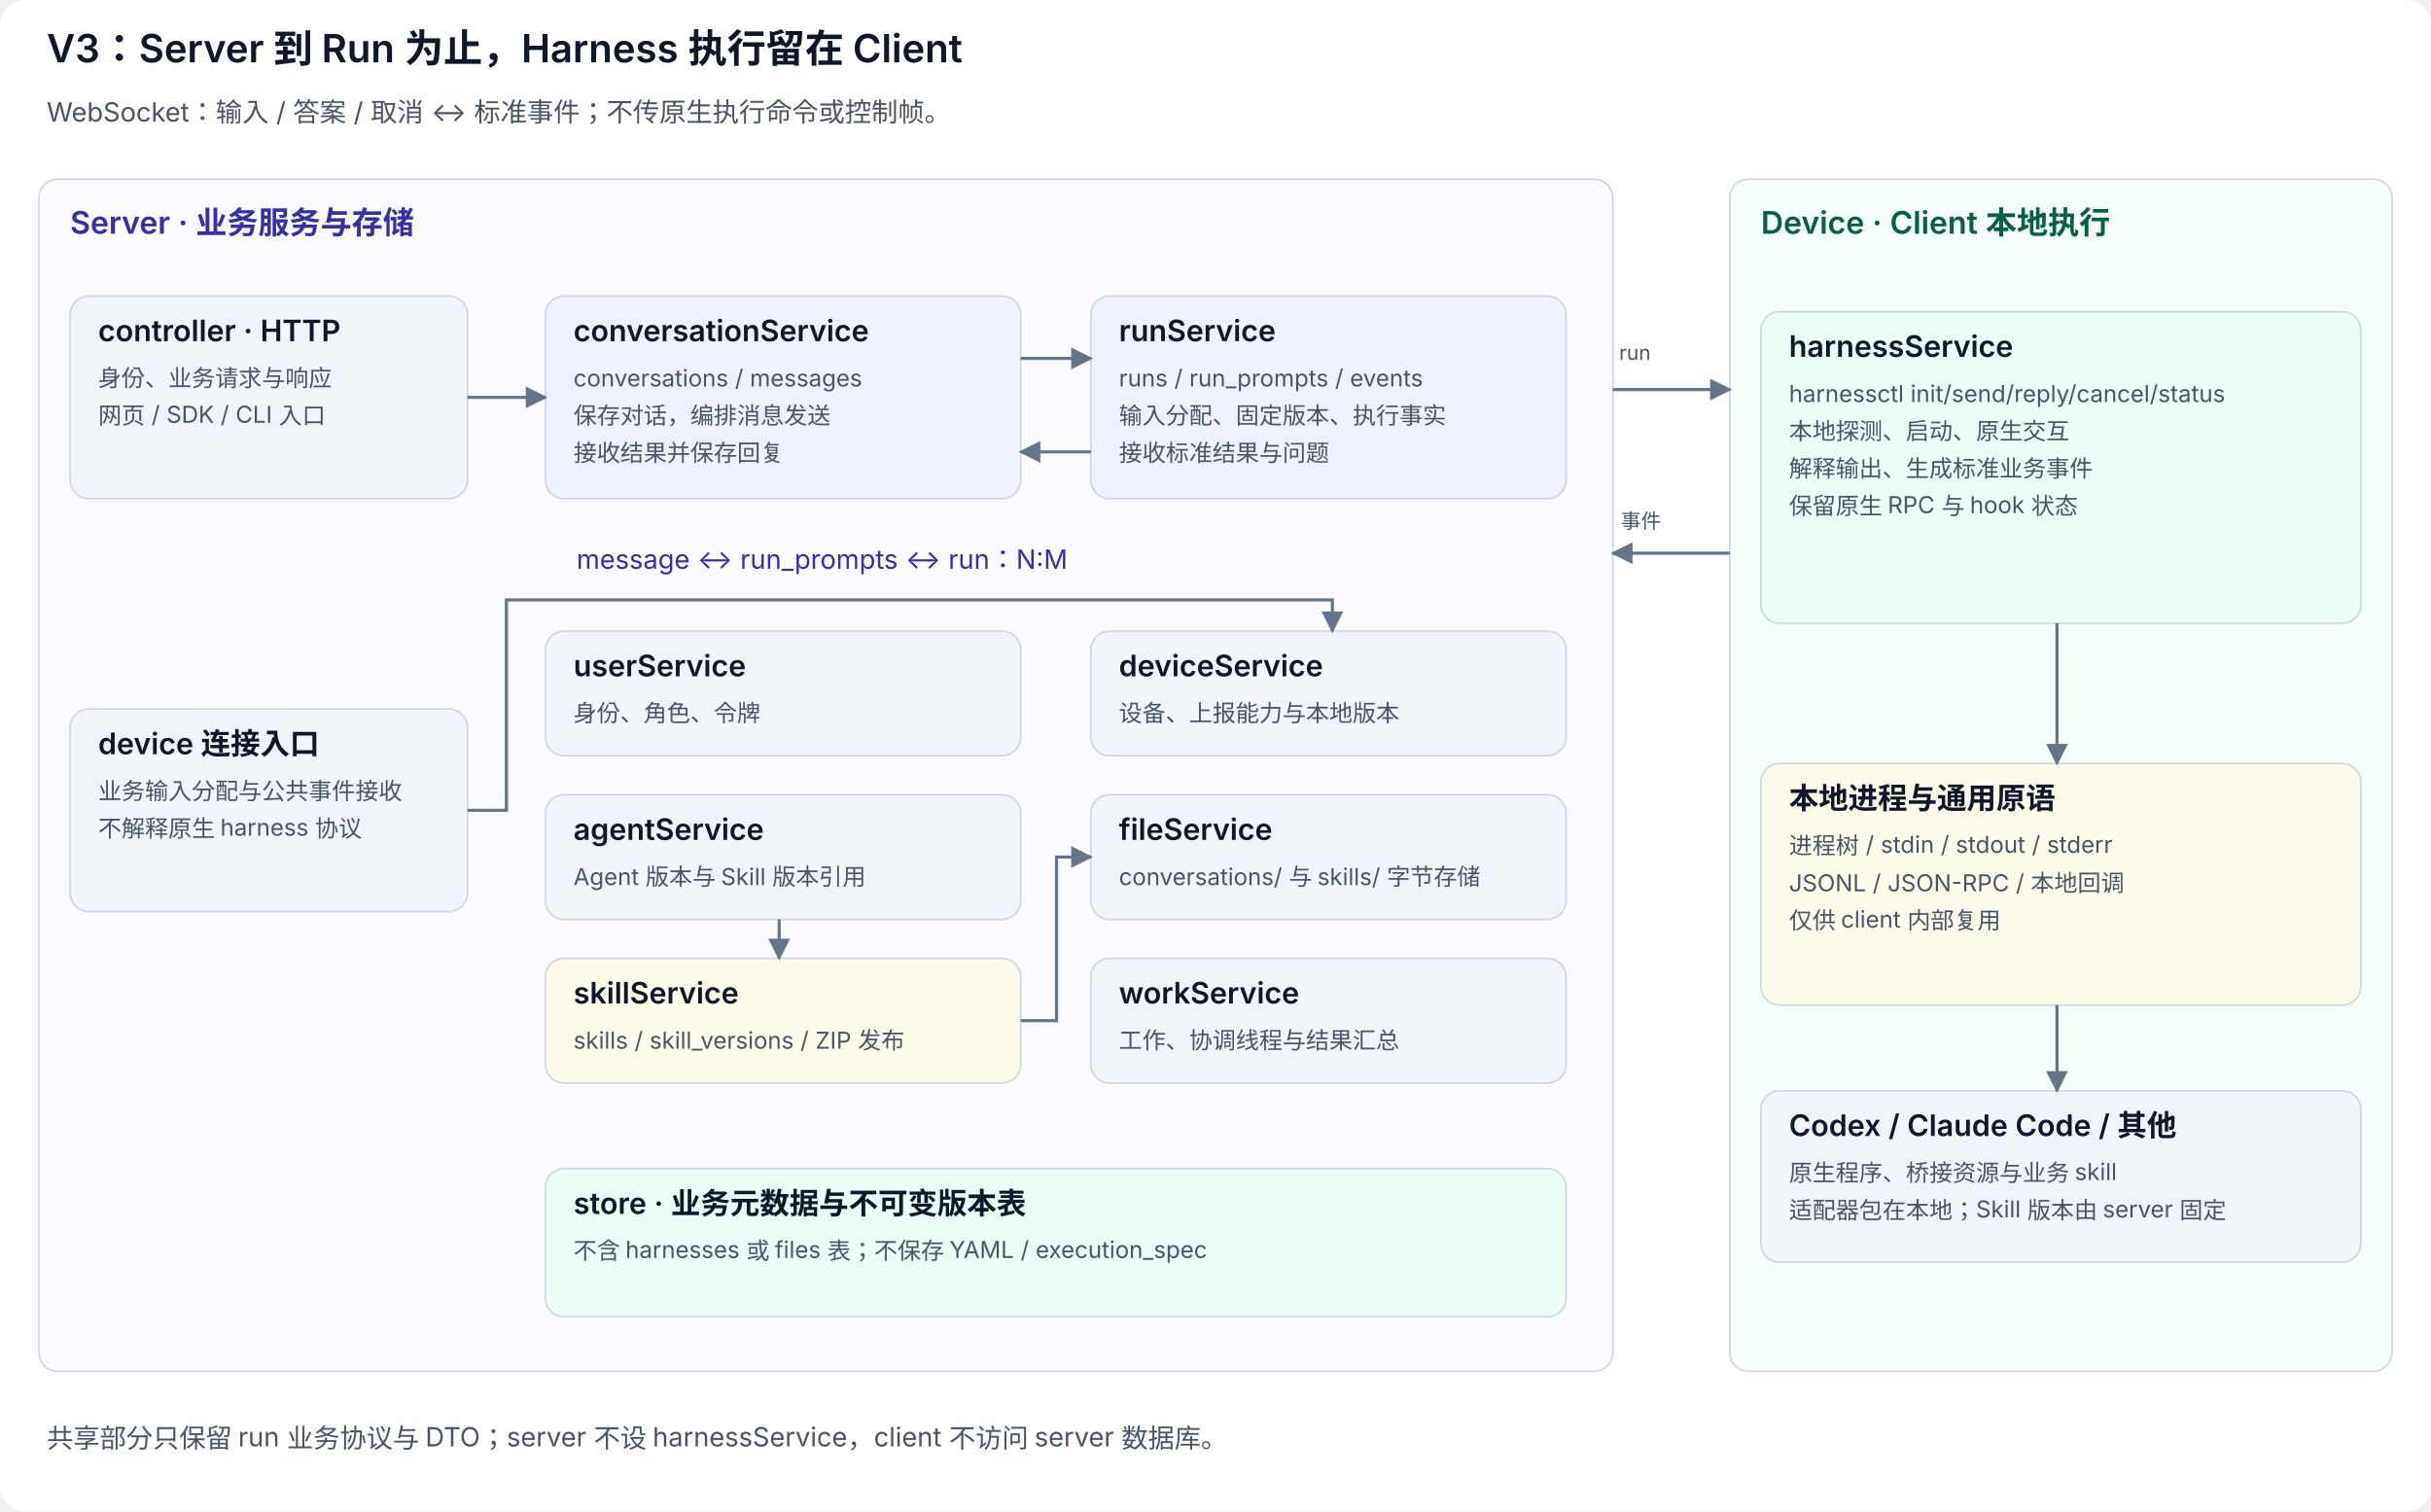
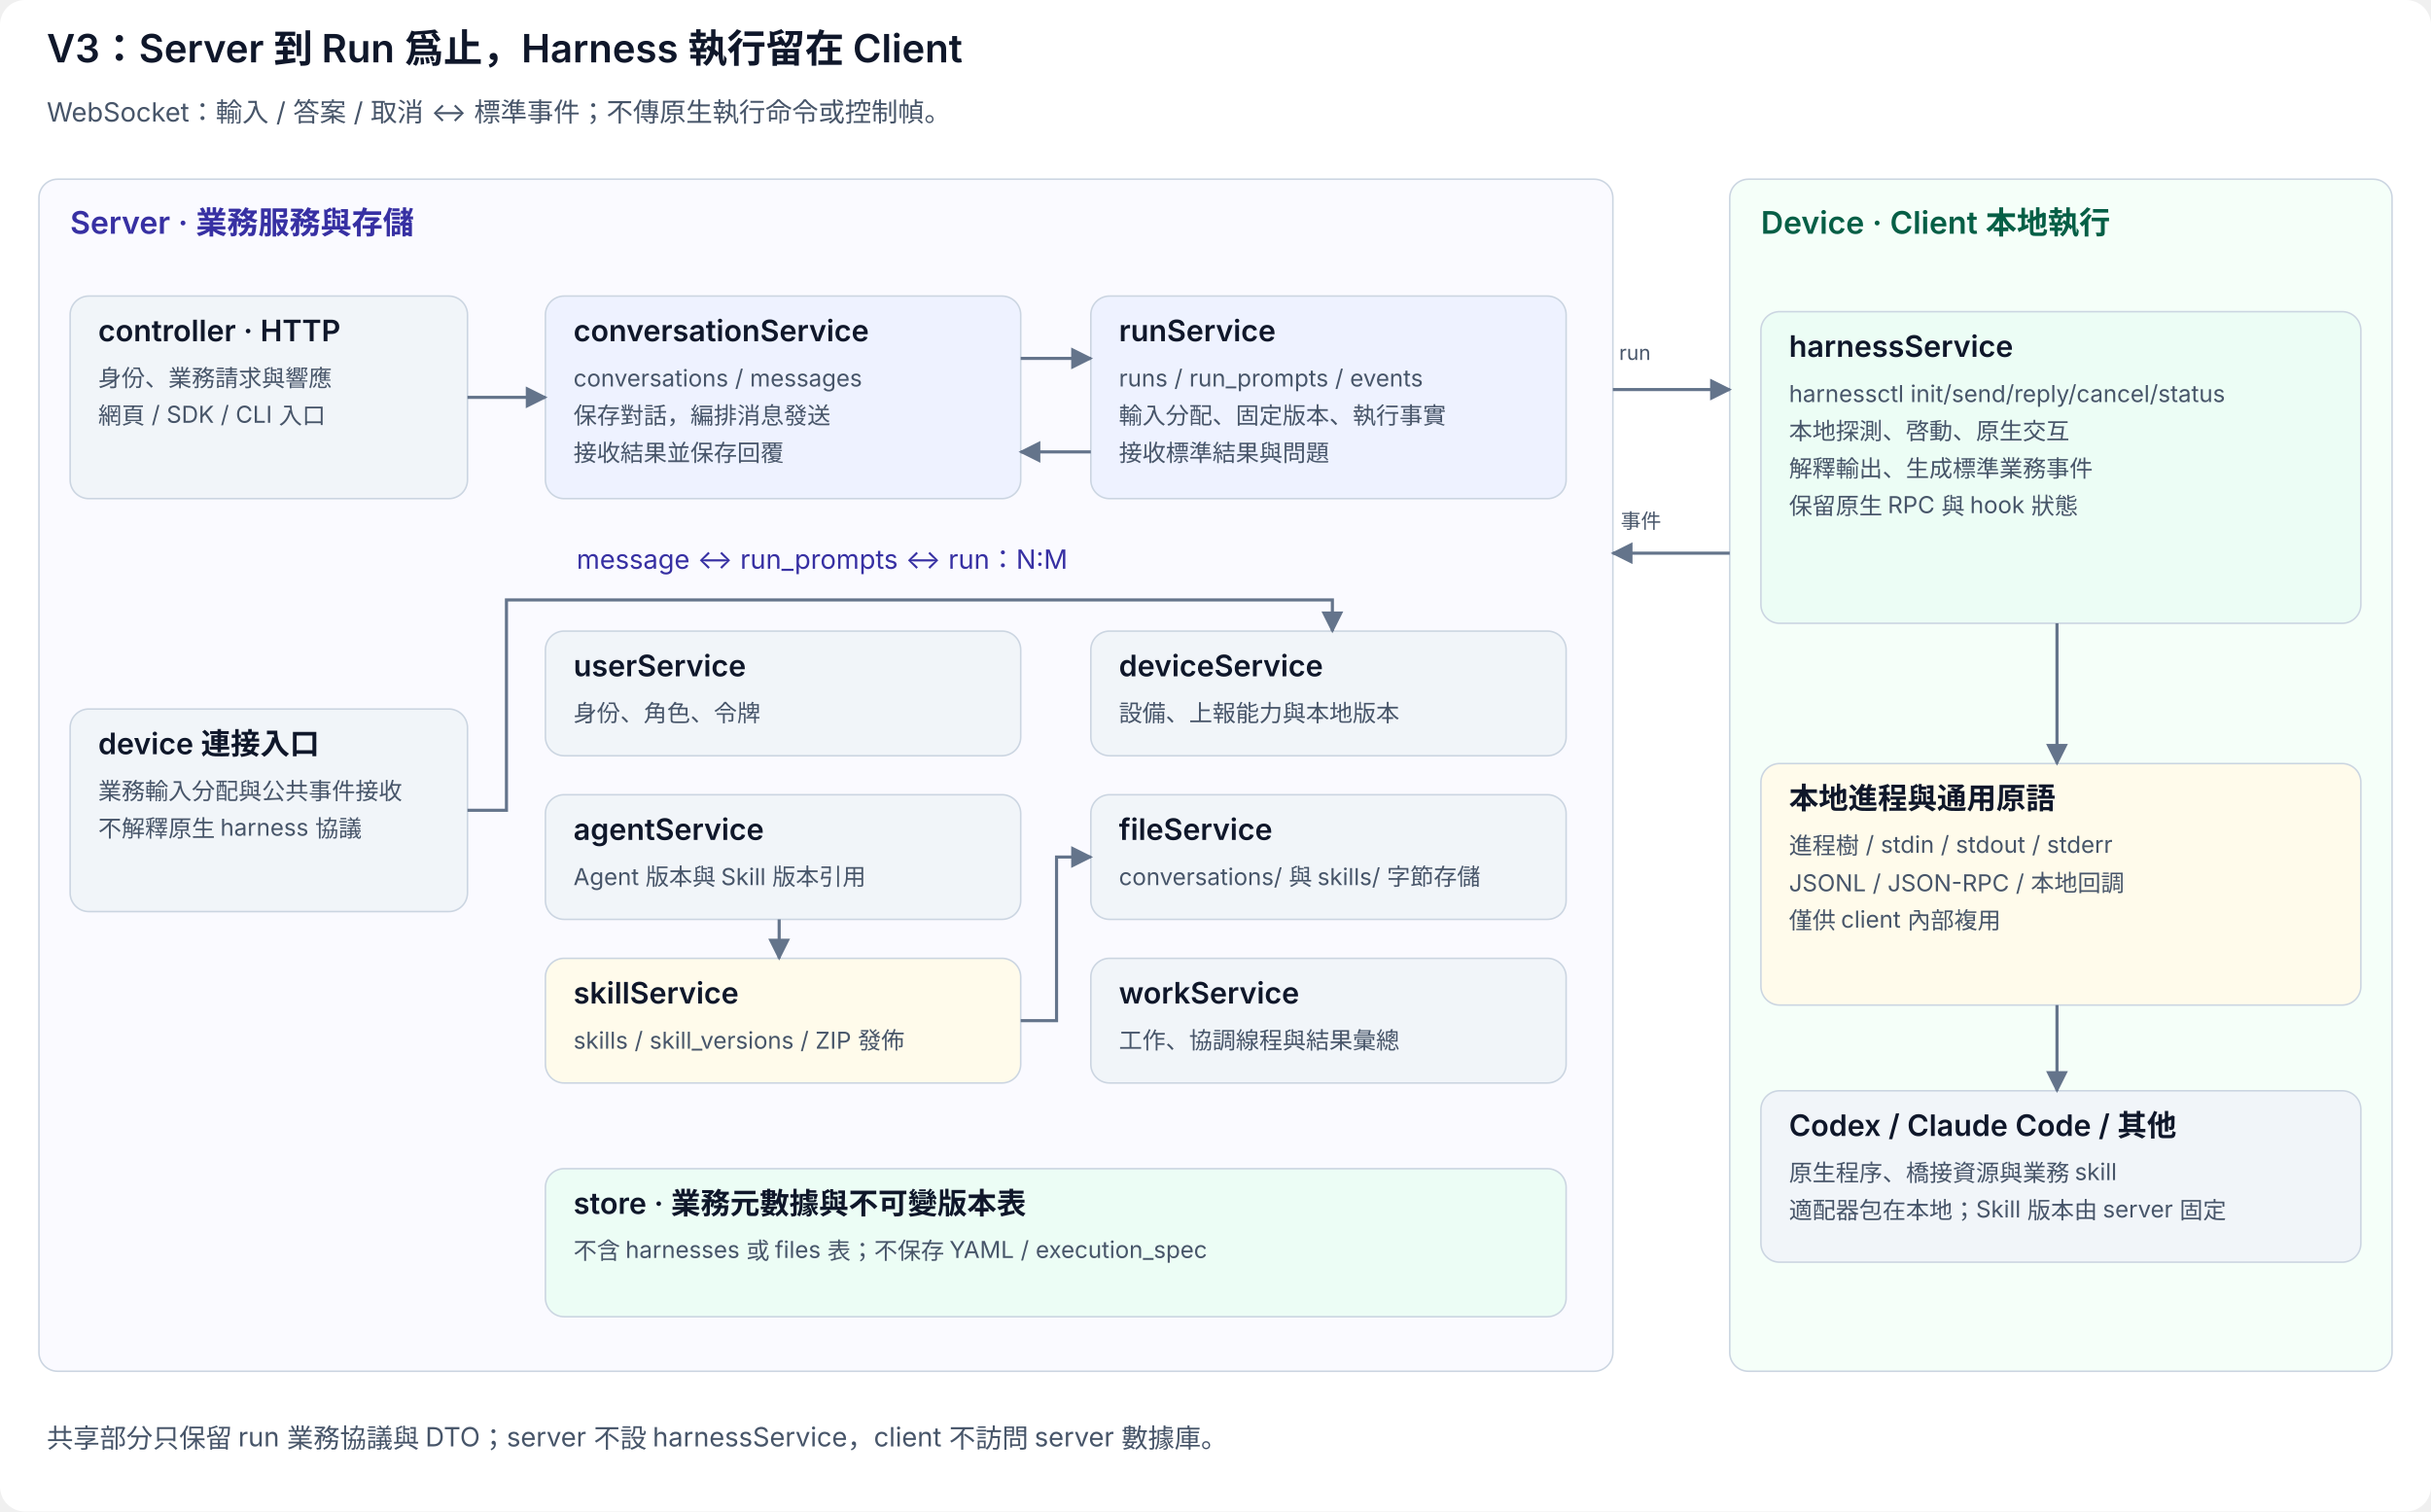
<svg xmlns="http://www.w3.org/2000/svg" width="1560" height="970" viewBox="0 0 1560 970" font-family="-apple-system, Segoe UI, PingFang SC, Microsoft YaHei, sans-serif" role="img" aria-labelledby="title desc">
  <defs>
    <marker id="a" viewBox="0 0 10 10" refX="9" refY="5" markerWidth="7" markerHeight="7" orient="auto-start-reverse">
      <path d="M0,0 L10,5 L0,10 z" fill="#64748b" />
    </marker>
  </defs>
  <rect width="1560" height="970" rx="16" fill="white" />
-   <text x="30" y="40" font-size="25" fill="#0f172a" font-weight="600">V3：Server 到 Run 为止，Harness 执行留在 Client</text>
-   <text x="30" y="78" font-size="17" fill="#475569">WebSocket：输入 / 答案 / 取消 ↔ 标准事件；不传原生执行命令或控制帧。</text>
+   <text x="30" y="40" font-size="25" fill="#0f172a" font-weight="600">V3：Server 到 Run 爲止，Harness 執行留在 Client</text>
+   <text x="30" y="78" font-size="17" fill="#475569">WebSocket：輸入 / 答案 / 取消 ↔ 標準事件；不傳原生執行命令或控制幀。</text>
  <rect x="25" y="115" width="1010" height="765" rx="12" fill="#fafaff" stroke="#cbd5e1" />
-   <text x="45" y="150" font-size="20" fill="#3730a3" font-weight="600">Server · 业务服务与存储</text>
+   <text x="45" y="150" font-size="20" fill="#3730a3" font-weight="600">Server · 業務服務與存儲</text>
  <rect x="45" y="190" width="255" height="130" rx="12" fill="#f1f5f9" stroke="#cbd5e1" />
  <text x="63" y="219" font-size="19" fill="#0f172a" font-weight="600">controller · HTTP</text>
-   <text x="63" y="248" font-size="15" fill="#475569">身份、业务请求与响应</text>
-   <text x="63" y="272" font-size="15" fill="#475569">网页 / SDK / CLI 入口</text>
+   <text x="63" y="248" font-size="15" fill="#475569">身份、業務請求與響應</text>
+   <text x="63" y="272" font-size="15" fill="#475569">網頁 / SDK / CLI 入口</text>
  <rect x="45" y="455" width="255" height="130" rx="12" fill="#f1f5f9" stroke="#cbd5e1" />
-   <text x="63" y="484" font-size="19" fill="#0f172a" font-weight="600">device 连接入口</text>
-   <text x="63" y="513" font-size="15" fill="#475569">业务输入分配与公共事件接收</text>
-   <text x="63" y="537" font-size="15" fill="#475569">不解释原生 harness 协议</text>
+   <text x="63" y="484" font-size="19" fill="#0f172a" font-weight="600">device 連接入口</text>
+   <text x="63" y="513" font-size="15" fill="#475569">業務輸入分配與公共事件接收</text>
+   <text x="63" y="537" font-size="15" fill="#475569">不解釋原生 harness 協議</text>
  <rect x="350" y="190" width="305" height="130" rx="12" fill="#eef2ff" stroke="#cbd5e1" />
  <text x="368" y="219" font-size="19" fill="#0f172a" font-weight="600">conversationService</text>
  <text x="368" y="248" font-size="15" fill="#475569">conversations / messages</text>
-   <text x="368" y="272" font-size="15" fill="#475569">保存对话，编排消息发送</text>
-   <text x="368" y="296" font-size="15" fill="#475569">接收结果并保存回复</text>
+   <text x="368" y="272" font-size="15" fill="#475569">保存對話，編排消息發送</text>
+   <text x="368" y="296" font-size="15" fill="#475569">接收結果並保存回覆</text>
  <rect x="700" y="190" width="305" height="130" rx="12" fill="#eef2ff" stroke="#cbd5e1" />
  <text x="718" y="219" font-size="19" fill="#0f172a" font-weight="600">runService</text>
  <text x="718" y="248" font-size="15" fill="#475569">runs / run_prompts / events</text>
-   <text x="718" y="272" font-size="15" fill="#475569">输入分配、固定版本、执行事实</text>
-   <text x="718" y="296" font-size="15" fill="#475569">接收标准结果与问题</text>
+   <text x="718" y="272" font-size="15" fill="#475569">輸入分配、固定版本、執行事實</text>
+   <text x="718" y="296" font-size="15" fill="#475569">接收標準結果與問題</text>
  <path d="M655 230 H700" fill="none" stroke="#64748b" stroke-width="2" marker-end="url(#a)" />
  <path d="M700 290 H655" fill="none" stroke="#64748b" stroke-width="2" marker-end="url(#a)" />
  <text x="370" y="365" font-size="17" fill="#3730a3">message ↔ run_prompts ↔ run：N:M</text>
  <rect x="350" y="405" width="305" height="80" rx="12" fill="#f1f5f9" stroke="#cbd5e1" />
  <text x="368" y="434" font-size="19" fill="#0f172a" font-weight="600">userService</text>
  <text x="368" y="463" font-size="15" fill="#475569">身份、角色、令牌</text>
  <rect x="700" y="405" width="305" height="80" rx="12" fill="#f1f5f9" stroke="#cbd5e1" />
  <text x="718" y="434" font-size="19" fill="#0f172a" font-weight="600">deviceService</text>
-   <text x="718" y="463" font-size="15" fill="#475569">设备、上报能力与本地版本</text>
+   <text x="718" y="463" font-size="15" fill="#475569">設備、上報能力與本地版本</text>
  <rect x="350" y="510" width="305" height="80" rx="12" fill="#f1f5f9" stroke="#cbd5e1" />
  <text x="368" y="539" font-size="19" fill="#0f172a" font-weight="600">agentService</text>
-   <text x="368" y="568" font-size="15" fill="#475569">Agent 版本与 Skill 版本引用</text>
+   <text x="368" y="568" font-size="15" fill="#475569">Agent 版本與 Skill 版本引用</text>
  <rect x="700" y="510" width="305" height="80" rx="12" fill="#f1f5f9" stroke="#cbd5e1" />
  <text x="718" y="539" font-size="19" fill="#0f172a" font-weight="600">fileService</text>
-   <text x="718" y="568" font-size="15" fill="#475569">conversations/ 与 skills/ 字节存储</text>
+   <text x="718" y="568" font-size="15" fill="#475569">conversations/ 與 skills/ 字節存儲</text>
  <rect x="350" y="615" width="305" height="80" rx="12" fill="#fffbeb" stroke="#cbd5e1" />
  <text x="368" y="644" font-size="19" fill="#0f172a" font-weight="600">skillService</text>
-   <text x="368" y="673" font-size="15" fill="#475569">skills / skill_versions / ZIP 发布</text>
+   <text x="368" y="673" font-size="15" fill="#475569">skills / skill_versions / ZIP 發佈</text>
  <rect x="700" y="615" width="305" height="80" rx="12" fill="#f1f5f9" stroke="#cbd5e1" />
  <text x="718" y="644" font-size="19" fill="#0f172a" font-weight="600">workService</text>
-   <text x="718" y="673" font-size="15" fill="#475569">工作、协调线程与结果汇总</text>
+   <text x="718" y="673" font-size="15" fill="#475569">工作、協調線程與結果彙總</text>
  <path d="M500 590 V615" fill="none" stroke="#64748b" stroke-width="2" marker-end="url(#a)" />
  <path d="M655 655 H678 V550 H700" fill="none" stroke="#64748b" stroke-width="2" marker-end="url(#a)" />
  <rect x="350" y="750" width="655" height="95" rx="12" fill="#ecfdf5" stroke="#cbd5e1" />
-   <text x="368" y="779" font-size="19" fill="#0f172a" font-weight="600">store · 业务元数据与不可变版本表</text>
+   <text x="368" y="779" font-size="19" fill="#0f172a" font-weight="600">store · 業務元數據與不可變版本表</text>
  <text x="368" y="808" font-size="15" fill="#475569">不含 harnesses 或 files 表；不保存 YAML / execution_spec</text>
  <path d="M300 255 H350" fill="none" stroke="#64748b" stroke-width="2" marker-end="url(#a)" />
  <path d="M300 520 H325 V385 H855 V405" fill="none" stroke="#64748b" stroke-width="2" marker-end="url(#a)" />
  <rect x="1110" y="115" width="425" height="765" rx="12" fill="#f5fff9" stroke="#cbd5e1" />
-   <text x="1130" y="150" font-size="20" fill="#065f46" font-weight="600">Device · Client 本地执行</text>
+   <text x="1130" y="150" font-size="20" fill="#065f46" font-weight="600">Device · Client 本地執行</text>
  <rect x="1130" y="200" width="385" height="200" rx="12" fill="#ecfdf5" stroke="#cbd5e1" />
  <text x="1148" y="229" font-size="19" fill="#0f172a" font-weight="600">harnessService</text>
  <text x="1148" y="258" font-size="15" fill="#475569">harnessctl init/send/reply/cancel/status</text>
-   <text x="1148" y="282" font-size="15" fill="#475569">本地探测、启动、原生交互</text>
-   <text x="1148" y="306" font-size="15" fill="#475569">解释输出、生成标准业务事件</text>
-   <text x="1148" y="330" font-size="15" fill="#475569">保留原生 RPC 与 hook 状态</text>
+   <text x="1148" y="282" font-size="15" fill="#475569">本地探測、啓動、原生交互</text>
+   <text x="1148" y="306" font-size="15" fill="#475569">解釋輸出、生成標準業務事件</text>
+   <text x="1148" y="330" font-size="15" fill="#475569">保留原生 RPC 與 hook 狀態</text>
  <rect x="1130" y="490" width="385" height="155" rx="12" fill="#fffbeb" stroke="#cbd5e1" />
-   <text x="1148" y="519" font-size="19" fill="#0f172a" font-weight="600">本地进程与通用原语</text>
-   <text x="1148" y="548" font-size="15" fill="#475569">进程树 / stdin / stdout / stderr</text>
-   <text x="1148" y="572" font-size="15" fill="#475569">JSONL / JSON-RPC / 本地回调</text>
-   <text x="1148" y="596" font-size="15" fill="#475569">仅供 client 内部复用</text>
+   <text x="1148" y="519" font-size="19" fill="#0f172a" font-weight="600">本地進程與通用原語</text>
+   <text x="1148" y="548" font-size="15" fill="#475569">進程樹 / stdin / stdout / stderr</text>
+   <text x="1148" y="572" font-size="15" fill="#475569">JSONL / JSON-RPC / 本地回調</text>
+   <text x="1148" y="596" font-size="15" fill="#475569">僅供 client 內部複用</text>
  <rect x="1130" y="700" width="385" height="110" rx="12" fill="#f1f5f9" stroke="#cbd5e1" />
  <text x="1148" y="729" font-size="19" fill="#0f172a" font-weight="600">Codex / Claude Code / 其他</text>
-   <text x="1148" y="758" font-size="15" fill="#475569">原生程序、桥接资源与业务 skill</text>
-   <text x="1148" y="782" font-size="15" fill="#475569">适配器包在本地；Skill 版本由 server 固定</text>
+   <text x="1148" y="758" font-size="15" fill="#475569">原生程序、橋接資源與業務 skill</text>
+   <text x="1148" y="782" font-size="15" fill="#475569">適配器包在本地；Skill 版本由 server 固定</text>
  <path d="M1320 400 V490" fill="none" stroke="#64748b" stroke-width="2" marker-end="url(#a)" />
  <path d="M1320 645 V700" fill="none" stroke="#64748b" stroke-width="2" marker-end="url(#a)" />
  <path d="M1035 250 H1110" fill="none" stroke="#64748b" stroke-width="2" marker-end="url(#a)" />
  <text x="1039" y="231" font-size="13" fill="#475569">run</text>
  <path d="M1110 355 H1035" fill="none" stroke="#64748b" stroke-width="2" marker-end="url(#a)" />
  <text x="1040" y="339" font-size="13" fill="#475569">事件</text>
-   <text x="30" y="929" font-size="17" fill="#475569">共享部分只保留 run 业务协议与 DTO；server 不设 harnessService，client 不访问 server 数据库。</text>
+   <text x="30" y="929" font-size="17" fill="#475569">共享部分只保留 run 業務協議與 DTO；server 不設 harnessService，client 不訪問 server 數據庫。</text>
</svg>
